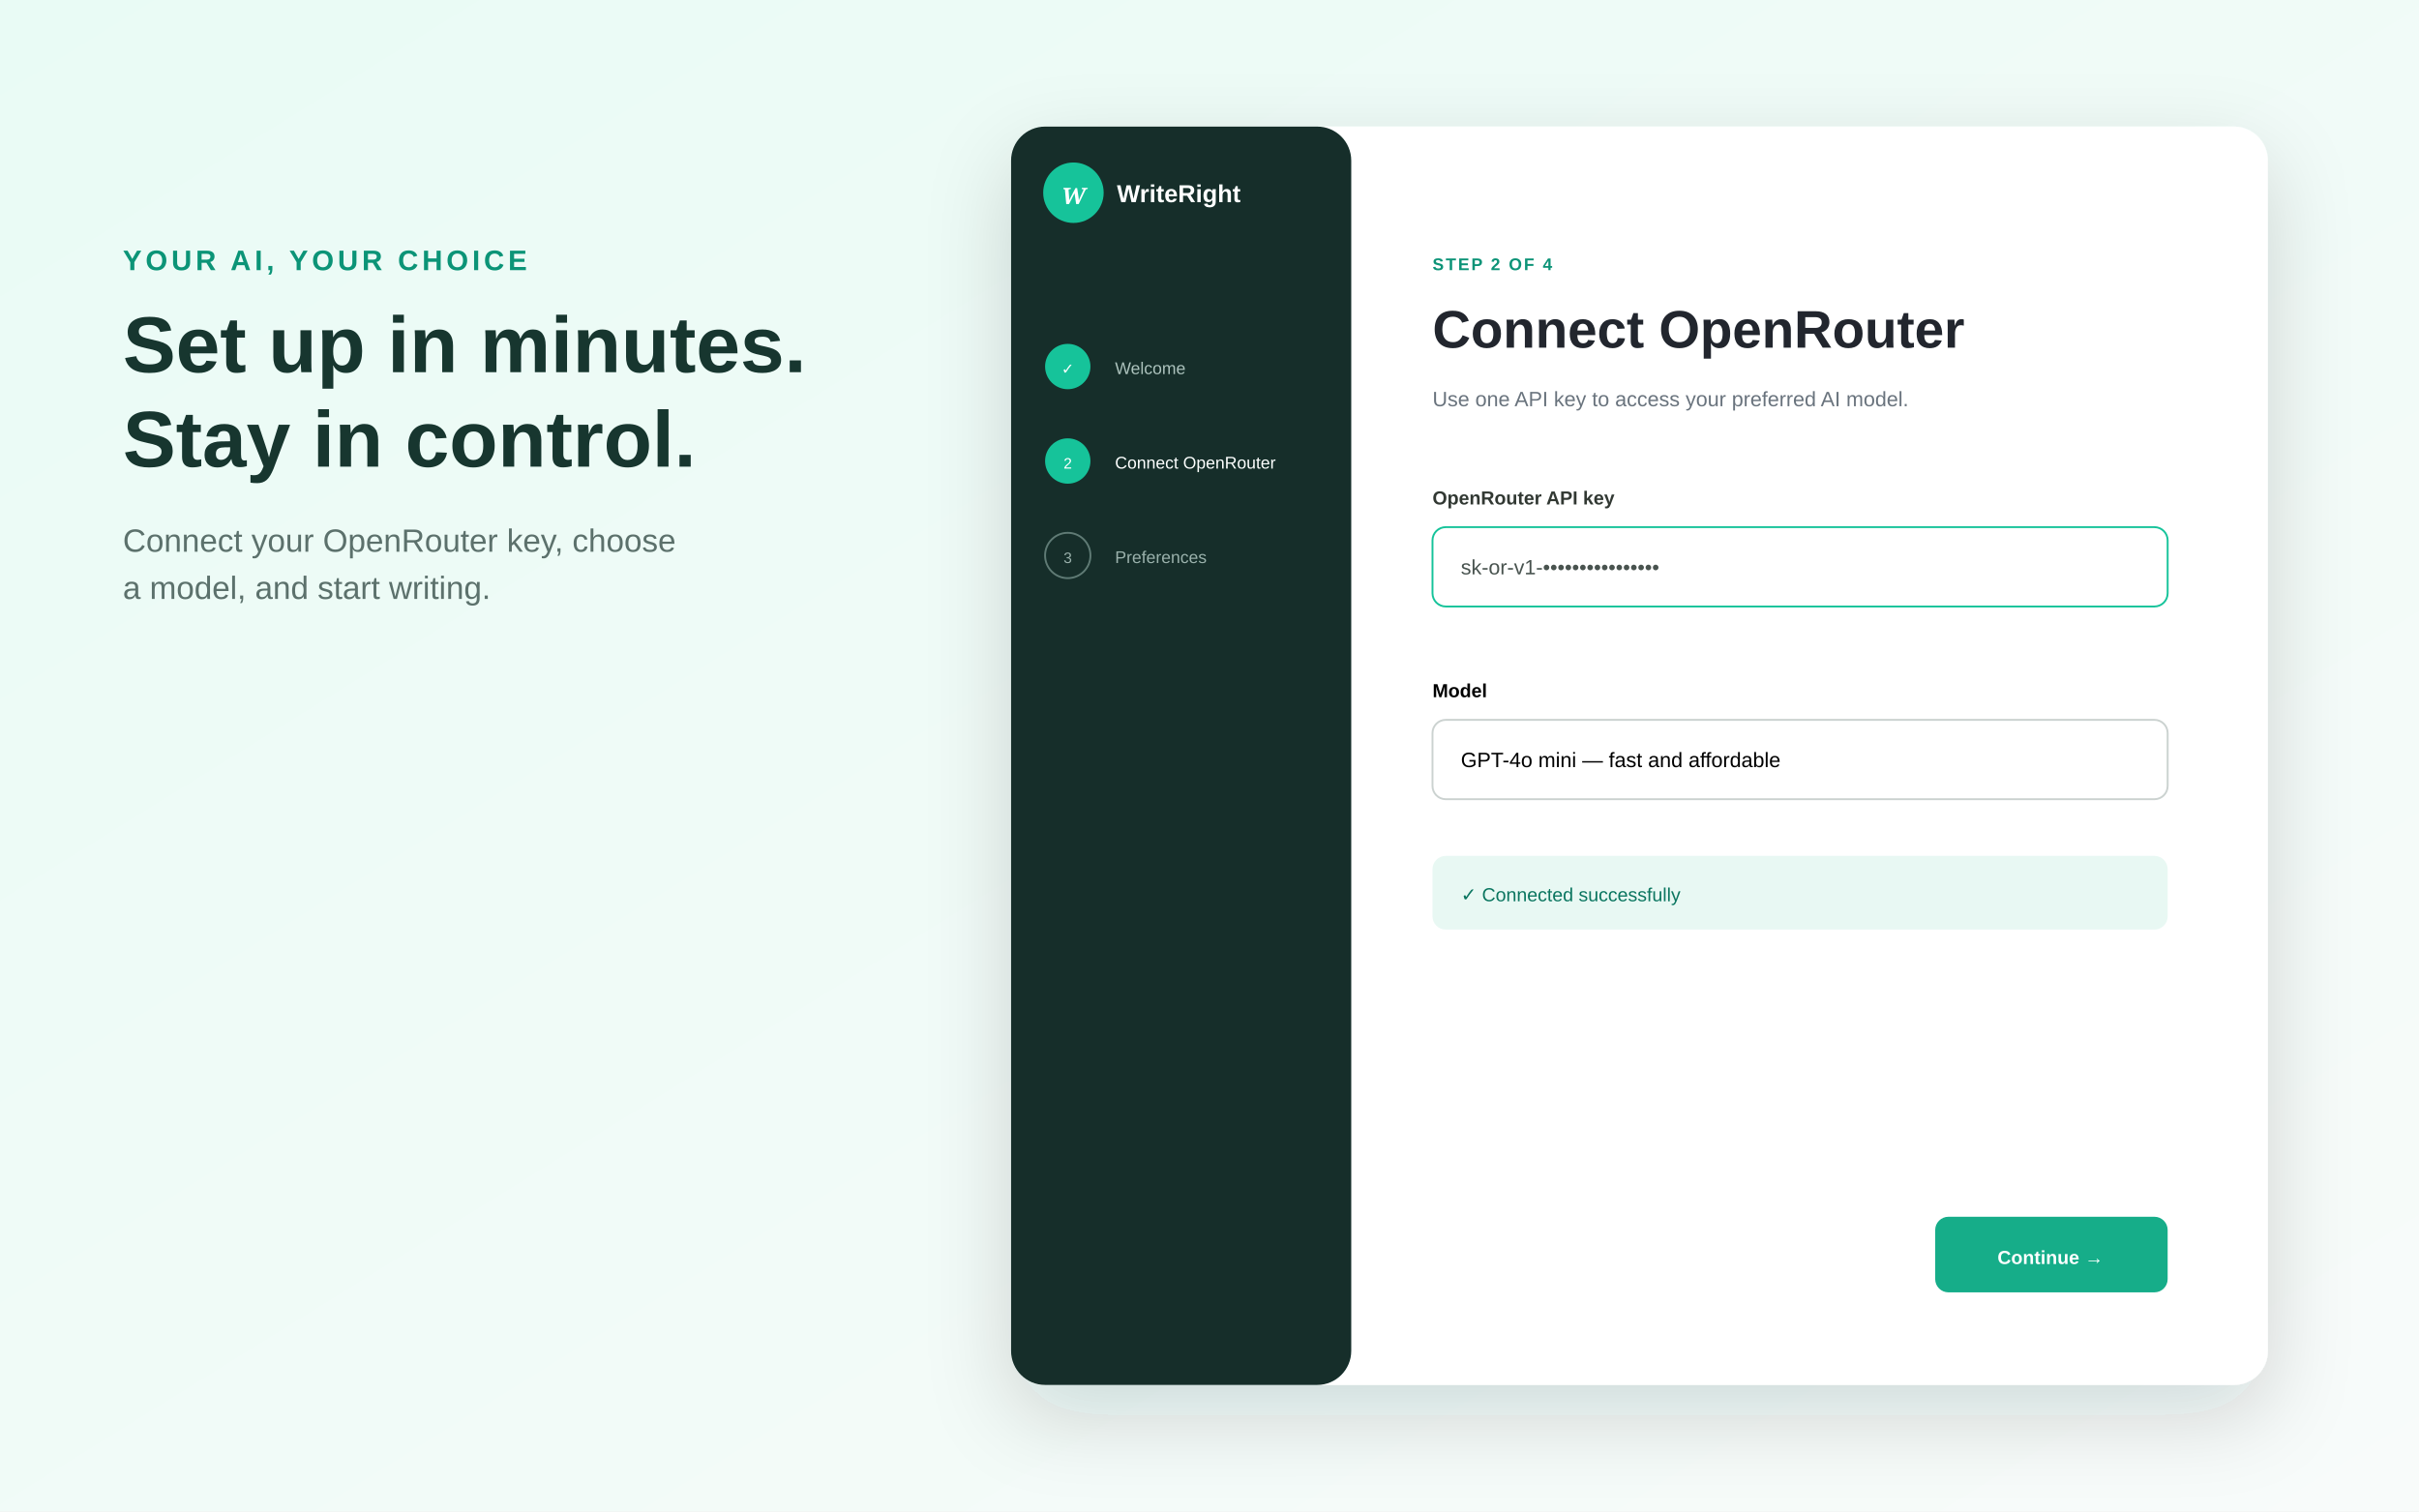
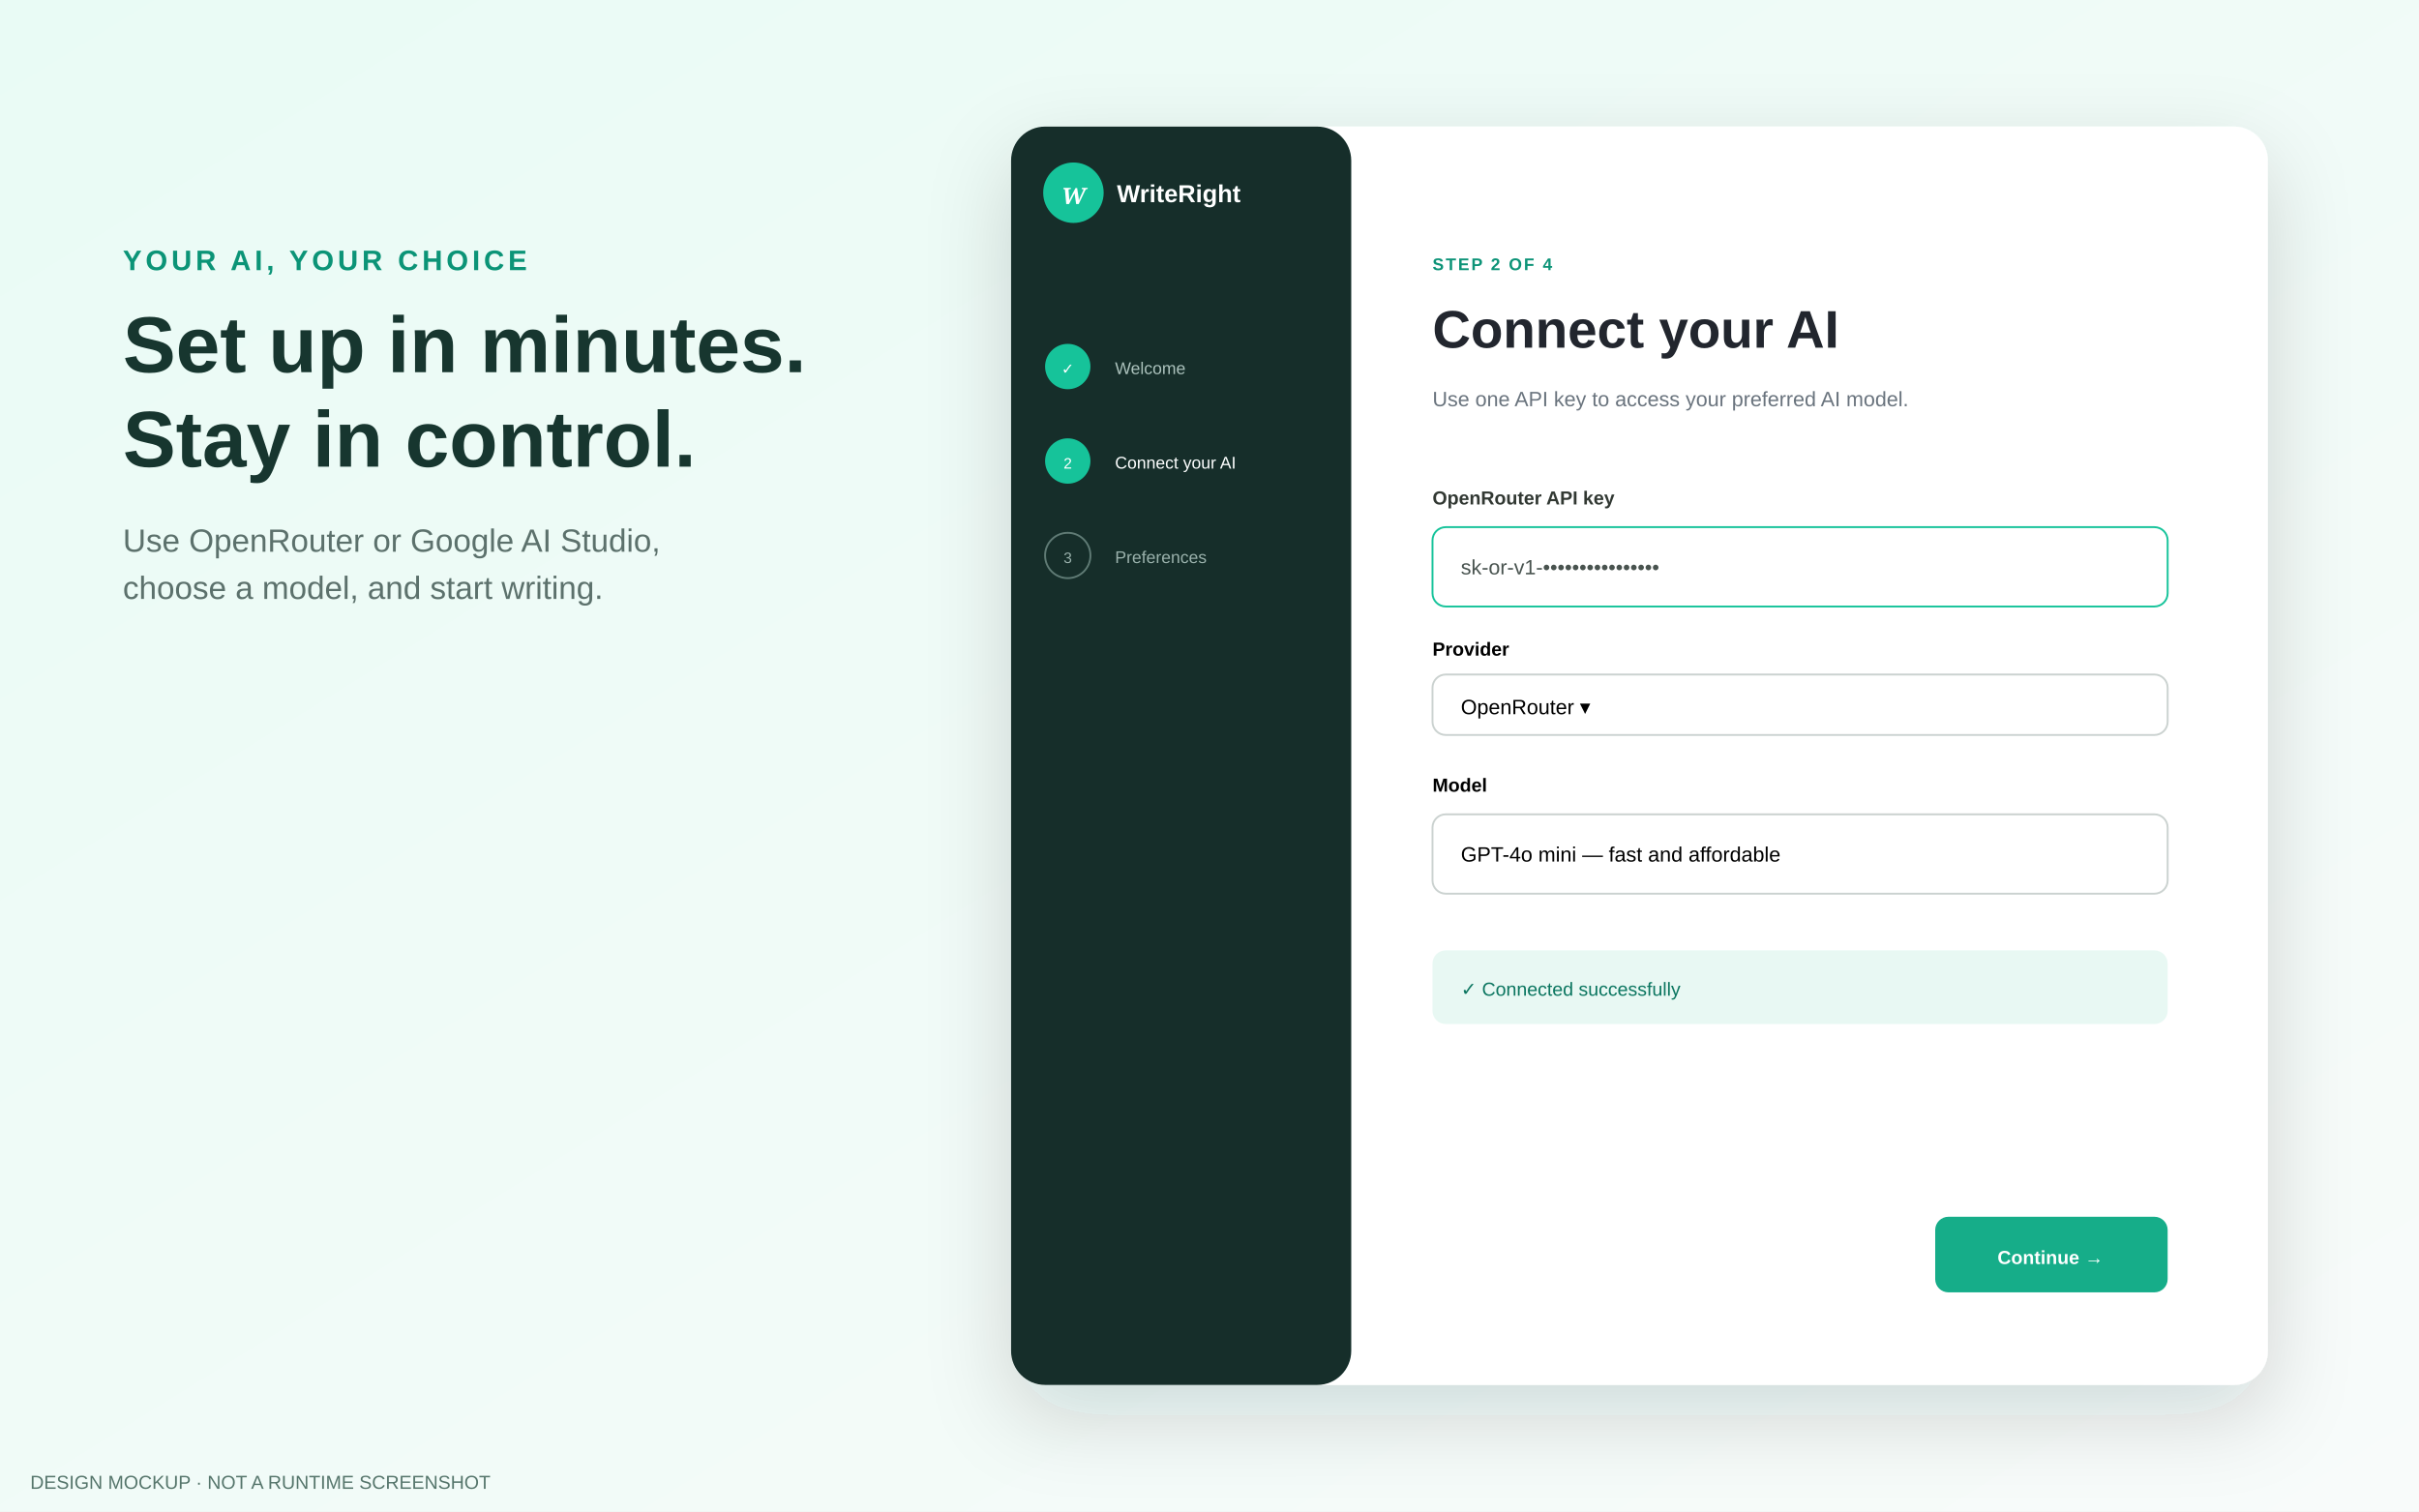
<svg xmlns="http://www.w3.org/2000/svg" width="1280" height="800" viewBox="0 0 1280 800">
  <defs>
    <filter id="shadow" x="-30%" y="-30%" width="160%" height="180%">
      <feDropShadow dx="0" dy="16" stdDeviation="22" flood-color="#092d26" flood-opacity=".16" />
    </filter>
    <linearGradient id="bg" x1="0" y1="0" x2="1" y2="1">
      <stop stop-color="#e9fbf5" />
      <stop offset="1" stop-color="#f8fbfa" />
    </linearGradient>
  </defs>
  <rect width="100%" height="100%" fill="url(#bg)" />
  <text x="65" y="143" font-family="Arial" font-size="15" font-weight="700" letter-spacing="2" fill="#0b9477">YOUR AI, YOUR CHOICE</text>
  <text x="65" y="197" font-family="Arial" font-size="42" font-weight="700" fill="#17362f">Set up in minutes.</text>
  <text x="65" y="247" font-family="Arial" font-size="42" font-weight="700" fill="#17362f">Stay in control.</text>
-   <text x="65" y="292" font-family="Arial" font-size="17" fill="#5c716c">Connect your OpenRouter key, choose</text>
-   <text x="65" y="317" font-family="Arial" font-size="17" fill="#5c716c">a model, and start writing.</text>
+   <text x="65" y="292" font-family="Arial" font-size="17" fill="#5c716c">Use OpenRouter or Google AI Studio,</text>
+   <text x="65" y="317" font-family="Arial" font-size="17" fill="#5c716c">choose a model, and start writing.</text>
  <g filter="url(#shadow)">
    <rect x="535" y="67" width="665" height="666" rx="18" fill="#fff" />
    <rect x="535" y="67" width="180" height="666" rx="18" fill="#122e29" />
    <circle cx="568" cy="102" r="16" fill="#15c39a" />
    <text x="568" y="108" text-anchor="middle" font-family="Georgia" font-style="italic" font-weight="700" fill="#fff">W</text>
    <text x="591" y="107" font-family="Arial" font-size="13" font-weight="700" fill="#fff">WriteRight</text>
    <circle cx="565" cy="194" r="12" fill="#15c39a" />
    <text x="565" y="198" text-anchor="middle" font-family="Arial" font-size="8" fill="#fff">✓</text>
    <text x="590" y="198" font-family="Arial" font-size="9" fill="#aec2bd">Welcome</text>
    <circle cx="565" cy="244" r="12" fill="#15c39a" />
    <text x="565" y="248" text-anchor="middle" font-family="Arial" font-size="8" fill="#fff">2</text>
-     <text x="590" y="248" font-family="Arial" font-size="9" fill="#fff">Connect OpenRouter</text>
+     <text x="590" y="248" font-family="Arial" font-size="9" fill="#fff">Connect your AI</text>
    <circle cx="565" cy="294" r="12" fill="none" stroke="#607a74" />
    <text x="565" y="298" text-anchor="middle" font-family="Arial" font-size="8" fill="#9bb0ab">3</text>
    <text x="590" y="298" font-family="Arial" font-size="9" fill="#9bb0ab">Preferences</text>
    <text x="758" y="143" font-family="Arial" font-size="9" font-weight="700" letter-spacing="1" fill="#0b9377">STEP 2 OF 4</text>
-     <text x="758" y="184" font-family="Arial" font-size="28" font-weight="700" fill="#20252d">Connect OpenRouter</text>
+     <text x="758" y="184" font-family="Arial" font-size="28" font-weight="700" fill="#20252d">Connect your AI</text>
    <text x="758" y="215" font-family="Arial" font-size="11" fill="#69737d">Use one API key to access your preferred AI model.</text>
    <text x="758" y="267" font-family="Arial" font-size="10" font-weight="700" fill="#303833">OpenRouter API key</text>
    <rect x="758" y="279" width="389" height="42" rx="7" fill="#fff" stroke="#15c39a" />
    <text x="773" y="304" font-family="Arial" font-size="11" fill="#48534f">sk-or-v1-••••••••••••••••</text>
-     <text x="758" y="369" font-family="Arial" font-size="10" font-weight="700">Model</text>
-     <rect x="758" y="381" width="389" height="42" rx="7" fill="#fff" stroke="#cbd2d0" />
-     <text x="773" y="406" font-family="Arial" font-size="11">GPT-4o mini — fast and affordable</text>
-     <rect x="758" y="453" width="389" height="39" rx="7" fill="#e8f8f3" />
-     <text x="773" y="477" font-family="Arial" font-size="10" fill="#08755f">✓ Connected successfully</text>
+     <text x="758" y="347" font-family="Arial" font-size="10" font-weight="700">Provider</text>
+     <rect x="758" y="357" width="389" height="32" rx="7" fill="#fff" stroke="#cbd2d0" />
+     <text x="773" y="378" font-family="Arial" font-size="11">OpenRouter ▾</text>
+     <text x="758" y="419" font-family="Arial" font-size="10" font-weight="700">Model</text>
+     <rect x="758" y="431" width="389" height="42" rx="7" fill="#fff" stroke="#cbd2d0" />
+     <text x="773" y="456" font-family="Arial" font-size="11">GPT-4o mini — fast and affordable</text>
+     <rect x="758" y="503" width="389" height="39" rx="7" fill="#e8f8f3" />
+     <text x="773" y="527" font-family="Arial" font-size="10" fill="#08755f">✓ Connected successfully</text>
    <rect x="1024" y="644" width="123" height="40" rx="7" fill="#12ad89" />
    <text x="1085" y="669" text-anchor="middle" font-family="Arial" font-size="10" font-weight="700" fill="#fff">Continue  →</text>
  </g>
+   <text x="16" y="788" font-family="Arial" font-size="10" fill="#55756b">DESIGN MOCKUP · NOT A RUNTIME SCREENSHOT</text>
</svg>
